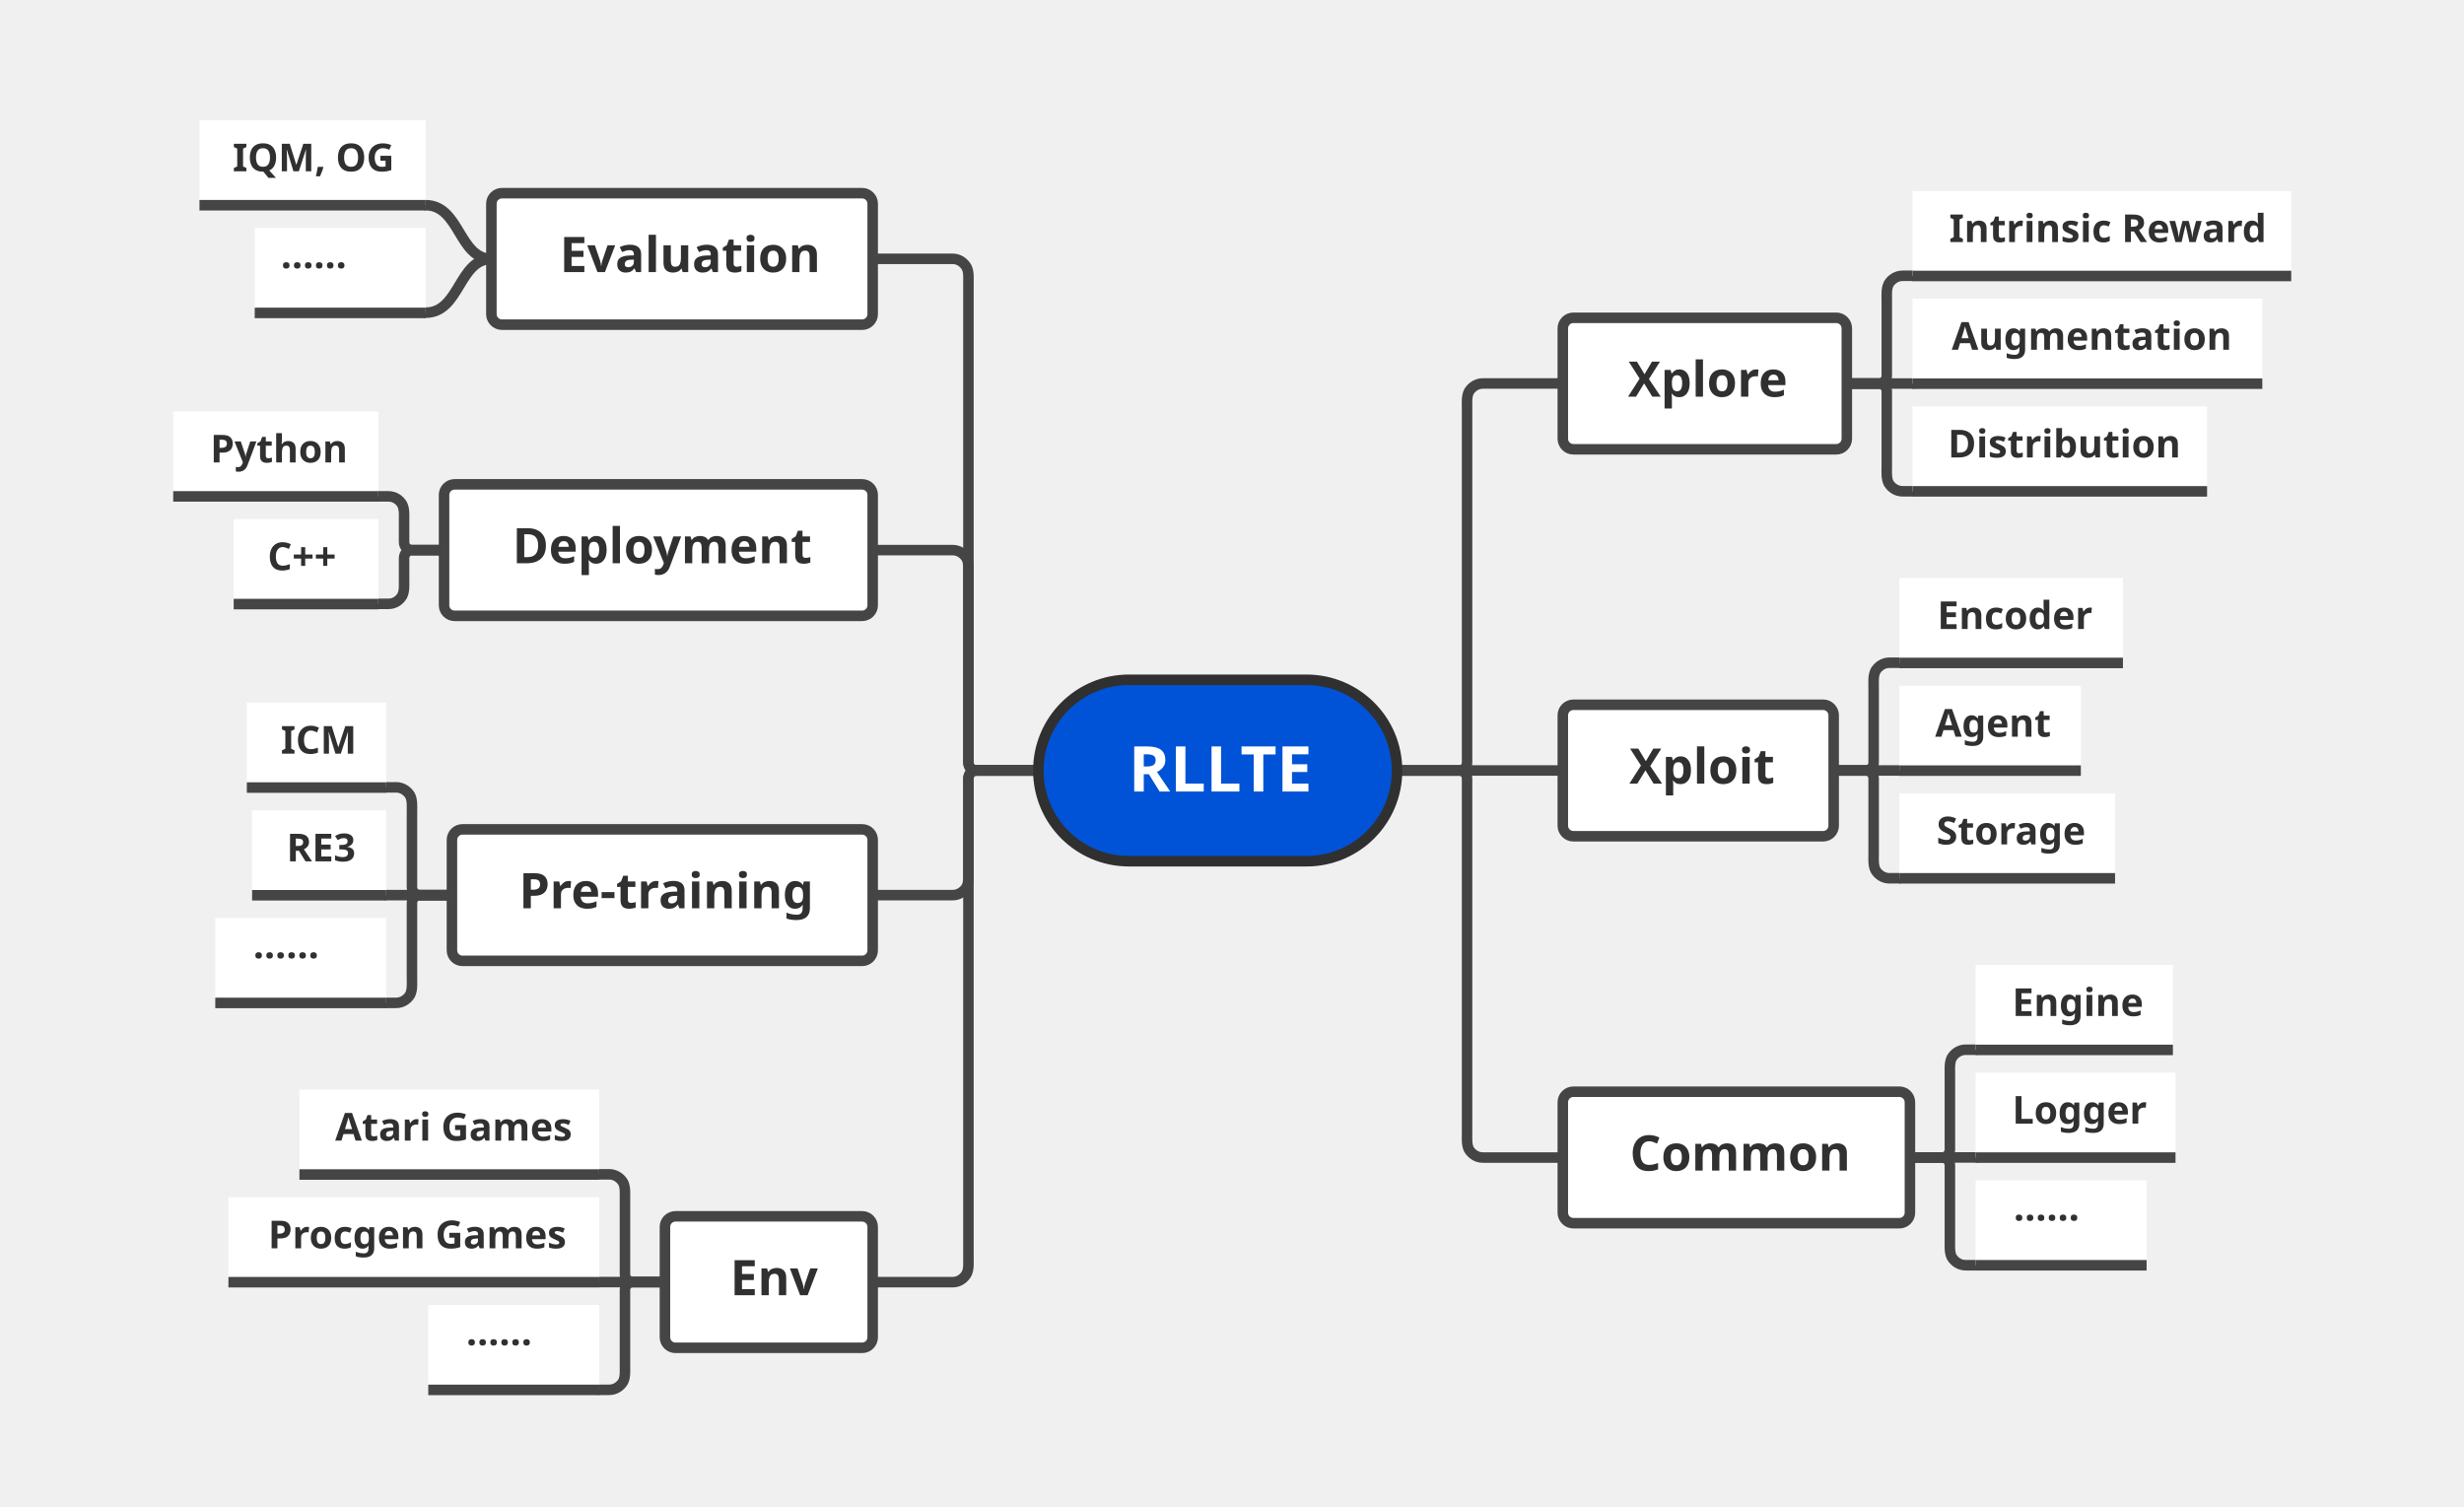
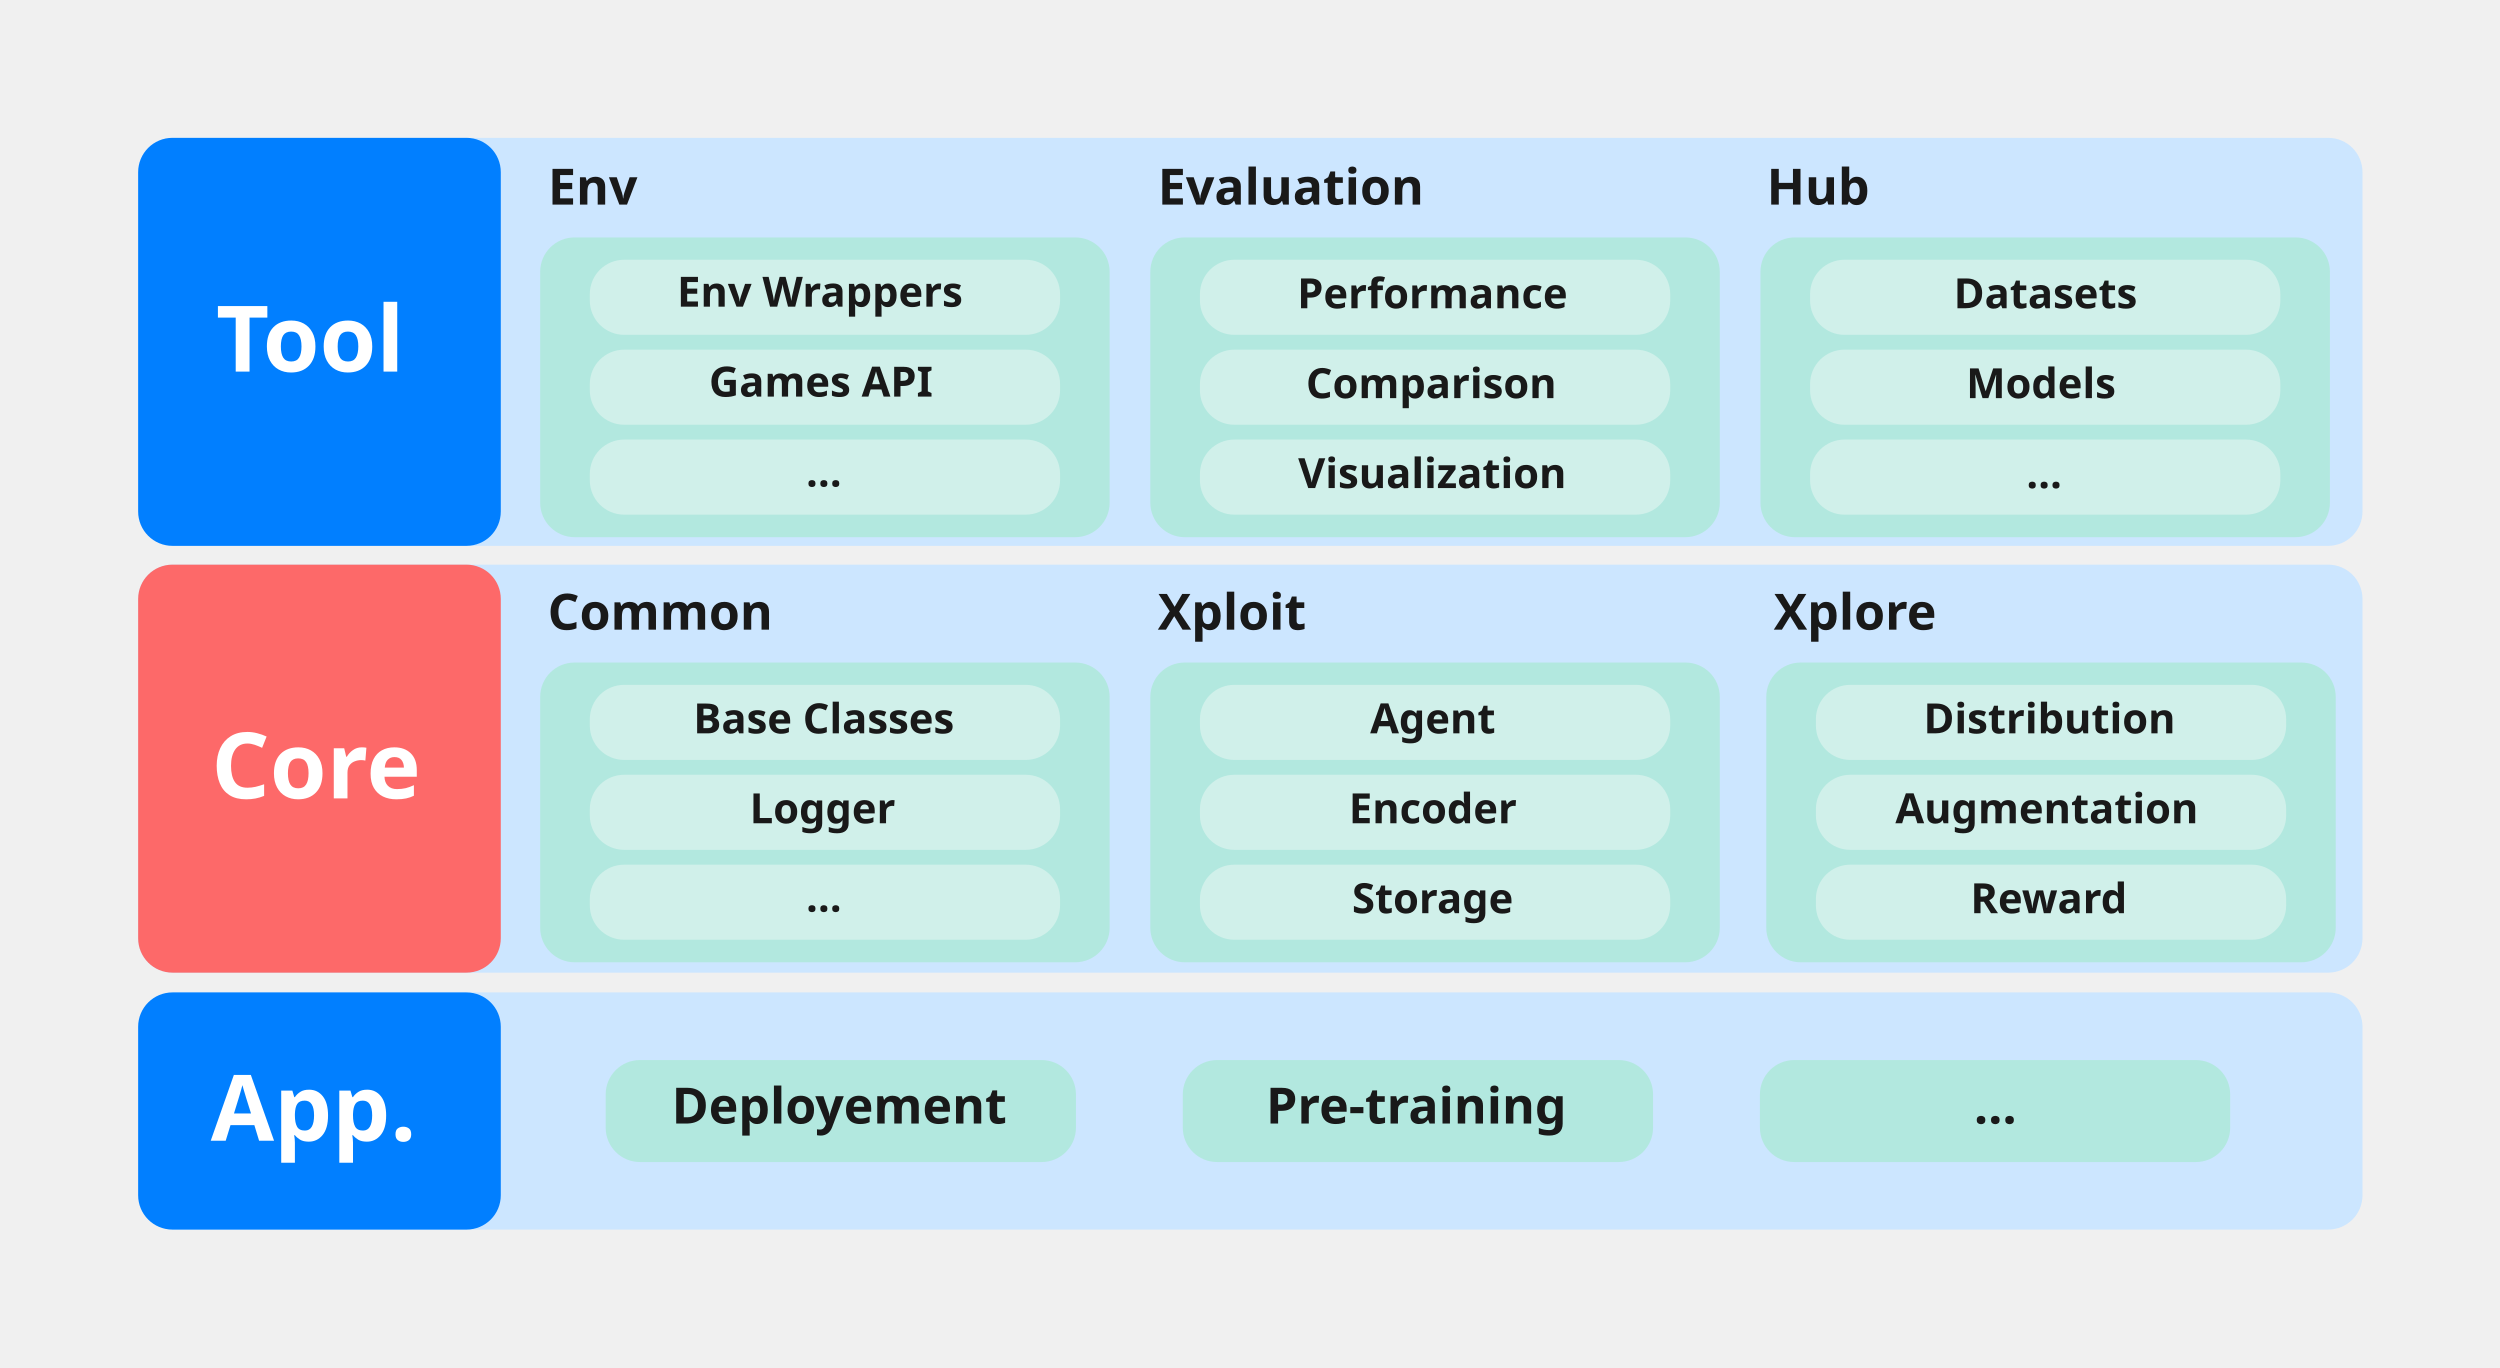
- <svg xmlns="http://www.w3.org/2000/svg" width="937" viewBox="0 0 937 573" height="573">
+ <svg xmlns="http://www.w3.org/2000/svg" viewBox="0 0 799 437" width="799" height="437">
  <defs />
-   <g transform="translate(5.5,5.5)" id="page1">
-     <rect width="927" x="0" height="563" y="0" fill="none" />
-     <path stroke="#454545" stroke-linecap="round" transform="translate(523.19,287.50)" id="shape1" d="M2.6,.0L26.2,.0C27.9,.0,30.2,.0,32.2,.0C33.1,.0,34.1,.0,35.2,.0L65.6,.0" stroke-width="4" fill="none" />
-     <path stroke="#454545" stroke-linecap="round" transform="translate(523.19,213.93)" id="shape2" d="M2.6,73.6L26.2,73.6C27.9,73.6,29.2,72.2,29.2,70.6L29.2,-64.6C29.2,-66.2,29.0,-68.7,29.9,-70.5C31.0,-72.3,32.9,-73.6,35.2,-73.6L65.6,-73.6" stroke-width="4" fill="none" />
-     <path stroke="#454545" stroke-linecap="round" transform="translate(523.19,361.08)" id="shape3" d="M2.6,-73.6L26.2,-73.6C27.9,-73.6,29.2,-72.2,29.2,-70.6L29.2,64.6C29.2,66.2,29.0,68.7,29.9,70.5C31.0,72.3,32.9,73.6,35.2,73.6L65.6,73.6" stroke-width="4" fill="none" />
-     <path stroke="#454545" stroke-linecap="round" transform="translate(704.30,267.02)" id="shape4" d="M-12.5,20.5L-0.3,20.5C1.4,20.5,2.7,19.1,2.7,17.5L2.7,-11.5C2.7,-13.1,2.5,-15.6,3.4,-17.4C4.5,-19.2,6.4,-20.5,8.7,-20.5L12.5,-20.5" stroke-width="4" fill="none" />
-     <path stroke="#454545" stroke-linecap="round" transform="translate(704.30,287.50)" id="shape5" d="M-12.5,.0L-0.3,.0C1.4,.0,3.7,.0,5.7,.0C6.6,.0,7.6,.0,8.7,.0L12.5,.0" stroke-width="4" fill="none" />
-     <path stroke="#454545" stroke-linecap="round" transform="translate(704.30,307.98)" id="shape6" d="M-12.5,-20.5L-0.3,-20.5C1.4,-20.5,2.7,-19.1,2.7,-17.5L2.7,11.5C2.7,13.1,2.5,15.6,3.4,17.4C4.5,19.2,6.4,20.5,8.7,20.5L12.5,20.5" stroke-width="4" fill="none" />
-     <path stroke="#454545" stroke-linecap="round" transform="translate(391.97,384.77)" id="shape7" d="M-2.6,-97.3L-26.2,-97.3C-27.9,-97.3,-29.2,-95.9,-29.2,-94.3L-29.2,88.3C-29.2,89.9,-29.0,92.4,-29.9,94.1C-31.0,96.0,-32.9,97.3,-35.2,97.3L-65.6,97.3" stroke-width="4" fill="none" />
-     <path stroke="#454545" stroke-linecap="round" transform="translate(391.97,245.59)" id="shape8" d="M-2.6,41.9L-26.2,41.9C-27.9,41.9,-29.2,40.6,-29.2,38.9L-29.2,-32.9C-29.2,-34.6,-29.0,-37.0,-29.9,-38.8C-31.0,-40.6,-32.9,-41.9,-35.2,-41.9L-65.6,-41.9" stroke-width="4" fill="none" />
-     <path stroke="#454545" stroke-linecap="round" transform="translate(391.97,311.19)" id="shape9" d="M-2.6,-23.7L-26.2,-23.7C-27.9,-23.7,-29.2,-22.3,-29.2,-20.7L-29.2,14.7C-29.2,16.3,-29.0,18.8,-29.9,20.6C-31.0,22.4,-32.9,23.7,-35.2,23.7L-65.6,23.7" stroke-width="4" fill="none" />
-     <path stroke="#454545" stroke-linecap="round" transform="translate(709.30,119.88)" id="shape10" d="M-12.5,20.5L-0.3,20.5C1.4,20.5,2.7,19.1,2.7,17.5L2.7,-11.5C2.7,-13.1,2.5,-15.6,3.4,-17.4C4.5,-19.2,6.4,-20.5,8.7,-20.5L12.5,-20.5" stroke-width="4" fill="none" />
-     <path stroke="#454545" stroke-linecap="round" transform="translate(709.30,140.35)" id="shape11" d="M-12.5,.0L-0.3,.0C1.4,.0,3.7,.0,5.7,.0C6.6,.0,7.6,.0,8.7,.0L12.5,.0" stroke-width="4" fill="none" />
-     <path stroke="#454545" stroke-linecap="round" transform="translate(709.30,160.82)" id="shape12" d="M-12.5,-20.5L-0.3,-20.5C1.4,-20.5,2.7,-19.1,2.7,-17.5L2.7,11.5C2.7,13.1,2.5,15.6,3.4,17.4C4.5,19.2,6.4,20.5,8.7,20.5L12.5,20.5" stroke-width="4" fill="none" />
-     <path stroke="#454545" stroke-linecap="round" transform="translate(733.30,414.18)" id="shape13" d="M-12.5,20.5L-0.3,20.5C1.4,20.5,2.7,19.1,2.7,17.5L2.7,-11.5C2.7,-13.1,2.5,-15.6,3.4,-17.4C4.5,-19.2,6.4,-20.5,8.7,-20.5L12.5,-20.5" stroke-width="4" fill="none" />
-     <path stroke="#454545" stroke-linecap="round" transform="translate(733.30,455.13)" id="shape14" d="M-12.5,-20.5L-0.3,-20.5C1.4,-20.5,2.7,-19.1,2.7,-17.5L2.7,11.5C2.7,13.1,2.5,15.6,3.4,17.4C4.5,19.2,6.4,20.5,8.7,20.5L12.5,20.5" stroke-width="4" fill="none" />
-     <path stroke="#454545" stroke-linecap="round" transform="translate(234.86,461.56)" id="shape15" d="M12.5,20.5L.3,20.5C-1.4,20.5,-2.7,19.1,-2.7,17.5L-2.7,-11.5C-2.7,-13.1,-2.5,-15.6,-3.4,-17.4C-4.5,-19.2,-6.4,-20.5,-8.7,-20.5L-12.5,-20.5" stroke-width="4" fill="none" />
-     <path stroke="#454545" stroke-linecap="round" transform="translate(733.30,434.65)" id="shape16" d="M-12.5,.0L-0.3,.0C1.4,.0,3.7,.0,5.7,.0C6.6,.0,7.6,.0,8.7,.0L12.5,.0" stroke-width="4" fill="none" />
-     <path stroke="#454545" stroke-linecap="round" transform="translate(150.86,193.45)" id="shape17" d="M12.5,10.2L.3,10.2C-1.4,10.2,-2.7,8.9,-2.7,7.2L-2.7,-1.2C-2.7,-2.9,-2.5,-5.3,-3.4,-7.1C-4.5,-9.0,-6.4,-10.2,-8.7,-10.2L-12.5,-10.2" stroke-width="4" fill="none" />
-     <path stroke="#454545" stroke-linecap="round" transform="translate(150.86,213.93)" id="shape18" d="M12.5,-10.2L.3,-10.2C-1.4,-10.2,-2.7,-8.9,-2.7,-7.2L-2.7,1.2C-2.7,2.9,-2.5,5.3,-3.4,7.1C-4.5,9.0,-6.4,10.2,-8.7,10.2L-12.5,10.2" stroke-width="4" fill="none" />
-     <path stroke="#454545" stroke-linecap="round" transform="translate(153.86,314.41)" id="shape19" d="M12.5,20.5L.3,20.5C-1.4,20.5,-2.7,19.1,-2.7,17.5L-2.7,-11.5C-2.7,-13.1,-2.5,-15.6,-3.4,-17.4C-4.5,-19.2,-6.4,-20.5,-8.7,-20.5L-12.5,-20.5" stroke-width="4" fill="none" />
-     <path stroke="#454545" stroke-linecap="round" transform="translate(153.86,334.89)" id="shape20" d="M12.5,.0L.3,.0C-1.4,.0,-3.7,.0,-5.7,.0C-6.6,.0,-7.6,.0,-8.7,.0L-12.5,.0" stroke-width="4" fill="none" />
-     <path stroke="#454545" stroke-linecap="round" transform="translate(153.86,355.36)" id="shape21" d="M12.5,-20.5L.3,-20.5C-1.4,-20.5,-2.7,-19.1,-2.7,-17.5L-2.7,11.5C-2.7,13.1,-2.5,15.6,-3.4,17.4C-4.5,19.2,-6.4,20.5,-8.7,20.5L-12.5,20.5" stroke-width="4" fill="none" />
-     <path stroke="#454545" stroke-linecap="round" transform="translate(234.86,482.04)" id="shape22" d="M12.5,.0L.3,.0C-1.4,.0,-3.7,.0,-5.7,.0C-6.6,.0,-7.6,.0,-8.7,.0L-12.5,.0" stroke-width="4" fill="none" />
-     <path stroke="#454545" stroke-linecap="round" transform="translate(234.86,502.51)" id="shape23" d="M12.5,-20.5L.3,-20.5C-1.4,-20.5,-2.7,-19.1,-2.7,-17.5L-2.7,11.5C-2.7,13.1,-2.5,15.6,-3.4,17.4C-4.5,19.2,-6.4,20.5,-8.7,20.5L-12.5,20.5" stroke-width="4" fill="none" />
-     <path stroke="#454545" stroke-linecap="round" transform="translate(391.97,190.23)" id="shape24" d="M-2.6,97.3L-26.2,97.3C-27.9,97.3,-29.2,95.9,-29.2,94.3L-29.2,-88.3C-29.2,-89.9,-29.0,-92.4,-29.9,-94.1C-31.0,-96.0,-32.9,-97.3,-35.2,-97.3L-65.6,-97.3" stroke-width="4" fill="none" />
-     <path stroke="#454545" stroke-linecap="round" transform="translate(168.86,82.73)" id="shape25" d="M12.5,10.2C.1,10.2,.5,-10.2,-12.5,-10.2" stroke-width="4" fill="none" />
-     <path stroke="#454545" stroke-linecap="round" transform="translate(168.86,103.20)" id="shape26" d="M12.5,-10.2C.1,-10.2,.5,10.2,-12.5,10.2" stroke-width="4" fill="none" />
-     <g transform="translate(389.361,253)" id="shape27">
-       <path stroke="#303030" d="M34.5,.0L101.9,.0C121.0,.0,136.4,15.4,136.4,34.5C136.4,53.6,121.0,69.0,101.9,69.0L34.5,69.0C15.4,69.0,.0,53.6,.0,34.5C.0,15.4,15.4,.0,34.5,.0z" fill="#0053d6" fill-rule="nonzero" stroke-width="4" />
-       <text xml:space="preserve" style="fill:#ffffff;font-family:微软雅黑;font-size:18.00pt;font-weight:bold">
-         <tspan x="34.3" y="42.5">RLLTE</tspan>
-       </text>
+   <g id="page1" transform="translate(5.5,5.5)">
+     <rect fill="none" x="0" width="789" height="427" y="0" />
+     <g id="group1" transform="translate(38.65455,38.5537)">
+       <path fill="#cce6ff" d="M710.9,119.4L710.9,11.0C710.9,4.9,706.0,.0,699.9,.0L11.0,.0C4.9,.0,.0,4.9,.0,11.0L.0,119.4C.0,125.5,4.9,130.4,11.0,130.4L699.9,130.4C706.0,130.4,710.9,125.5,710.9,119.4z" id="shape2" fill-rule="nonzero" transform="translate(0,0)" />
+       <g id="shape3" transform="translate(-0,0)">
+         <path fill="#017fff" d="M115.9,119.4L115.9,11.0C115.9,4.9,111.0,.0,104.9,.0L11.0,.0C4.9,.0,.0,4.9,.0,11.0L.0,119.4C.0,125.5,4.9,130.4,11.0,130.4L104.9,130.4C111.0,130.4,115.9,125.5,115.9,119.4z" fill-rule="nonzero" />
+         <text xml:space="preserve" style="fill:#ffffff;font-family:微软雅黑;font-size:22.00pt;font-weight:bold">
+           <tspan x="24.9" y="74.7">Tool</tspan>
+         </text>
+       </g>
+       <g id="group4" transform="translate(128.486,2.830517)">
+         <path fill="#b2e8df" d="M182.0,84.8L182.0,11.0C182.0,4.9,177.1,.0,171.0,.0L11.0,.0C4.9,.0,.0,4.9,.0,11.0L.0,84.8C.0,90.8,4.9,95.8,11.0,95.8L171.0,95.8C177.1,95.8,182.0,90.8,182.0,84.8z" id="shape5" fill-rule="nonzero" transform="translate(0,29)" />
+         <g id="shape6" transform="translate(15.8595,36.12785)">
+           <path fill="#d0f0ea" d="M150.3,13.0L150.3,11.0C150.3,4.9,145.4,.0,139.3,.0L11.0,.0C4.9,.0,.0,4.9,.0,11.0L.0,13.0C.0,19.1,4.9,24.0,11.0,24.0L139.3,24.0C145.4,24.0,150.3,19.1,150.3,13.0z" fill-rule="nonzero" />
+           <text xml:space="preserve" style="fill:#191919;font-family:微软雅黑;font-size:10.00pt;font-weight:bold">
+             <tspan x="27.9" y="15.0">Env Wrappers</tspan>
+           </text>
+         </g>
+         <g id="shape7" transform="translate(15.8595,64.86445)">
+           <path fill="#d0f0ea" d="M150.3,13.0L150.3,11.0C150.3,4.9,145.4,.0,139.3,.0L11.0,.0C4.9,.0,.0,4.9,.0,11.0L.0,13.0C.0,19.1,4.9,24.0,11.0,24.0L139.3,24.0C145.4,24.0,150.3,19.1,150.3,13.0z" fill-rule="nonzero" />
+           <text xml:space="preserve" style="fill:#191919;font-family:微软雅黑;font-size:10.00pt;font-weight:bold">
+             <tspan x="38.1" y="15.0">Games API</tspan>
+           </text>
+         </g>
+         <g id="shape8" transform="translate(15.8595,93.60105)">
+           <path fill="#d0f0ea" d="M150.3,13.0L150.3,11.0C150.3,4.9,145.4,.0,139.3,.0L11.0,.0C4.9,.0,.0,4.9,.0,11.0L.0,13.0C.0,19.1,4.9,24.0,11.0,24.0L139.3,24.0C145.4,24.0,150.3,19.1,150.3,13.0z" fill-rule="nonzero" />
+           <text xml:space="preserve" style="fill:#191919;font-family:微软雅黑;font-size:10.00pt;font-weight:bold">
+             <tspan x="69.1" y="15.0">...</tspan>
+           </text>
+         </g>
+         <g id="shape9" transform="translate(0,0)">
+           <text xml:space="preserve" style="fill:#191919;font-family:微软雅黑;font-size:12.00pt;font-weight:bold">
+             <tspan x="2.5" y="18.5">Env</tspan>
+           </text>
+         </g>
+       </g>
+       <g id="group10" transform="translate(323.486,2.830467)">
+         <path fill="#b2e8df" d="M182.0,84.8L182.0,11.0C182.0,4.9,177.1,.0,171.0,.0L11.0,.0C4.9,.0,.0,4.9,.0,11.0L.0,84.8C.0,90.8,4.9,95.8,11.0,95.8L171.0,95.8C177.1,95.8,182.0,90.8,182.0,84.8z" id="shape11" fill-rule="nonzero" transform="translate(0,29)" />
+         <g id="shape12" transform="translate(15.8595,36.1278)">
+           <path fill="#d0f0ea" d="M150.3,13.0L150.3,11.0C150.3,4.9,145.4,.0,139.3,.0L11.0,.0C4.9,.0,.0,4.9,.0,11.0L.0,13.0C.0,19.1,4.9,24.0,11.0,24.0L139.3,24.0C145.4,24.0,150.3,19.1,150.3,13.0z" fill-rule="nonzero" />
+           <text xml:space="preserve" style="fill:#191919;font-family:微软雅黑;font-size:10.00pt;font-weight:bold">
+             <tspan x="31.1" y="15.5">Performance</tspan>
+           </text>
+         </g>
+         <g id="shape13" transform="translate(15.8595,64.8644)">
+           <path fill="#d0f0ea" d="M150.3,13.0L150.3,11.0C150.3,4.9,145.4,.0,139.3,.0L11.0,.0C4.9,.0,.0,4.9,.0,11.0L.0,13.0C.0,19.1,4.9,24.0,11.0,24.0L139.3,24.0C145.4,24.0,150.3,19.1,150.3,13.0z" fill-rule="nonzero" />
+           <text xml:space="preserve" style="fill:#191919;font-family:微软雅黑;font-size:10.00pt;font-weight:bold">
+             <tspan x="33.9" y="15.5">Comparison</tspan>
+           </text>
+         </g>
+         <g id="shape14" transform="translate(15.8595,93.6015)">
+           <path fill="#d0f0ea" d="M150.3,13.0L150.3,11.0C150.3,4.9,145.4,.0,139.3,.0L11.0,.0C4.9,.0,.0,4.9,.0,11.0L.0,13.0C.0,19.1,4.9,24.0,11.0,24.0L139.3,24.0C145.4,24.0,150.3,19.1,150.3,13.0z" fill-rule="nonzero" />
+           <text xml:space="preserve" style="fill:#191919;font-family:微软雅黑;font-size:10.00pt;font-weight:bold">
+             <tspan x="31.4" y="15.5">Visualization</tspan>
+           </text>
+         </g>
+         <g id="shape15">
+           <text xml:space="preserve" style="fill:#191919;font-family:微软雅黑;font-size:12.00pt;font-weight:bold">
+             <tspan x="2.4" y="18.5">Evaluation</tspan>
+           </text>
+         </g>
+       </g>
+       <g id="group16" transform="translate(518.486,2.830467)">
+         <path fill="#b2e8df" d="M182.0,84.8L182.0,11.0C182.0,4.9,177.1,.0,171.0,.0L11.0,.0C4.9,.0,.0,4.9,.0,11.0L.0,84.8C.0,90.8,4.9,95.8,11.0,95.8L171.0,95.8C177.1,95.8,182.0,90.8,182.0,84.8z" id="shape17" fill-rule="nonzero" transform="translate(0,29)" />
+         <g id="shape18" transform="translate(15.8595,36.1278)">
+           <path fill="#d0f0ea" d="M150.3,13.0L150.3,11.0C150.3,4.9,145.4,.0,139.3,.0L11.0,.0C4.9,.0,.0,4.9,.0,11.0L.0,13.0C.0,19.1,4.9,24.0,11.0,24.0L139.3,24.0C145.4,24.0,150.3,19.1,150.3,13.0z" fill-rule="nonzero" />
+           <text xml:space="preserve" style="fill:#191919;font-family:微软雅黑;font-size:10.00pt;font-weight:bold">
+             <tspan x="45.9" y="15.5">Datasets</tspan>
+           </text>
+         </g>
+         <g id="shape19" transform="translate(15.8595,64.8644)">
+           <path fill="#d0f0ea" d="M150.3,13.0L150.3,11.0C150.3,4.9,145.4,.0,139.3,.0L11.0,.0C4.9,.0,.0,4.9,.0,11.0L.0,13.0C.0,19.1,4.9,24.0,11.0,24.0L139.3,24.0C145.4,24.0,150.3,19.1,150.3,13.0z" fill-rule="nonzero" />
+           <text xml:space="preserve" style="fill:#191919;font-family:微软雅黑;font-size:10.00pt;font-weight:bold">
+             <tspan x="49.9" y="15.5">Models</tspan>
+           </text>
+         </g>
+         <g id="shape20" transform="translate(15.8595,93.6015)">
+           <path fill="#d0f0ea" d="M150.3,13.0L150.3,11.0C150.3,4.9,145.4,.0,139.3,.0L11.0,.0C4.9,.0,.0,4.9,.0,11.0L.0,13.0C.0,19.1,4.9,24.0,11.0,24.0L139.3,24.0C145.4,24.0,150.3,19.1,150.3,13.0z" fill-rule="nonzero" />
+           <text xml:space="preserve" style="fill:#191919;font-family:微软雅黑;font-size:10.00pt;font-weight:bold">
+             <tspan x="69.1" y="15.5">...</tspan>
+           </text>
+         </g>
+         <g id="shape21">
+           <text xml:space="preserve" style="fill:#191919;font-family:微软雅黑;font-size:12.00pt;font-weight:bold">
+             <tspan x="2.0" y="18.5">Hub</tspan>
+           </text>
+         </g>
+       </g>
    </g>
-     <g transform="translate(588.801,262.5)" id="shape28">
-       <path stroke="#454545" d="M4.0,.0L99.0,.0C101.2,.0,103.0,1.8,103.0,4.0L103.0,46.0C103.0,48.2,101.2,50.0,99.0,50.0L4.0,50.0C1.8,50.0,.0,48.2,.0,46.0L.0,4.0C.0,1.8,1.8,.0,4.0,.0z" fill="#ffffff" fill-rule="nonzero" stroke-width="4" />
-       <text xml:space="preserve" style="fill:#303030;font-family:微软雅黑;font-size:14.00pt;font-weight:bold">
-         <tspan x="25.3" y="30.0">Xploit</tspan>
-       </text>
+     <g id="group22" transform="translate(38.65455,174.9584)">
+       <path fill="#cce6ff" d="M710.9,119.4L710.9,11.0C710.9,4.9,706.0,.0,699.9,.0L11.0,.0C4.9,.0,.0,4.9,.0,11.0L.0,119.4C.0,125.5,4.9,130.4,11.0,130.4L699.9,130.4C706.0,130.4,710.9,125.5,710.9,119.4z" id="shape23" fill-rule="nonzero" transform="translate(0,-0)" />
+       <g id="shape24" transform="translate(0,-0)">
+         <path fill="#fd6969" d="M115.9,119.4L115.9,11.0C115.9,4.9,111.0,.0,104.9,.0L11.0,.0C4.9,.0,.0,4.9,.0,11.0L.0,119.4C.0,125.5,4.9,130.4,11.0,130.4L104.9,130.4C111.0,130.4,115.9,125.5,115.9,119.4z" fill-rule="nonzero" />
+         <text xml:space="preserve" style="fill:#ffffff;font-family:微软雅黑;font-size:22.00pt;font-weight:bold">
+           <tspan x="23.4" y="74.7">Core</tspan>
+         </text>
+       </g>
+       <g id="group25" transform="translate(128.486,2.289453)">
+         <path fill="#b2e8df" d="M182.0,84.8L182.0,11.0C182.0,4.9,177.1,.0,171.0,.0L11.0,.0C4.9,.0,.0,4.9,.0,11.0L.0,84.8C.0,90.8,4.9,95.8,11.0,95.8L171.0,95.8C177.1,95.8,182.0,90.8,182.0,84.8z" id="shape26" fill-rule="nonzero" transform="translate(0,29)" />
+         <g id="shape27" transform="translate(15.8595,36.1278)">
+           <path fill="#d0f0ea" d="M150.3,13.0L150.3,11.0C150.3,4.9,145.4,.0,139.3,.0L11.0,.0C4.9,.0,.0,4.9,.0,11.0L.0,13.0C.0,19.1,4.9,24.0,11.0,24.0L139.3,24.0C145.4,24.0,150.3,19.1,150.3,13.0z" fill-rule="nonzero" />
+           <text xml:space="preserve" style="fill:#191919;font-family:微软雅黑;font-size:10.00pt;font-weight:bold">
+             <tspan x="33.1" y="15.5">Base Classes</tspan>
+           </text>
+         </g>
+         <g id="shape28" transform="translate(15.8595,64.8644)">
+           <path fill="#d0f0ea" d="M150.3,13.0L150.3,11.0C150.3,4.9,145.4,.0,139.3,.0L11.0,.0C4.9,.0,.0,4.9,.0,11.0L.0,13.0C.0,19.1,4.9,24.0,11.0,24.0L139.3,24.0C145.4,24.0,150.3,19.1,150.3,13.0z" fill-rule="nonzero" />
+           <text xml:space="preserve" style="fill:#191919;font-family:微软雅黑;font-size:10.00pt;font-weight:bold">
+             <tspan x="51.1" y="15.5">Logger</tspan>
+           </text>
+         </g>
+         <g id="shape29" transform="translate(15.8595,93.6015)">
+           <path fill="#d0f0ea" d="M150.3,13.0L150.3,11.0C150.3,4.9,145.4,.0,139.3,.0L11.0,.0C4.9,.0,.0,4.9,.0,11.0L.0,13.0C.0,19.1,4.9,24.0,11.0,24.0L139.3,24.0C145.4,24.0,150.3,19.1,150.3,13.0z" fill-rule="nonzero" />
+           <text xml:space="preserve" style="fill:#191919;font-family:微软雅黑;font-size:10.00pt;font-weight:bold">
+             <tspan x="69.1" y="15.0">...</tspan>
+           </text>
+         </g>
+         <g id="shape30">
+           <text xml:space="preserve" style="fill:#191919;font-family:微软雅黑;font-size:12.00pt;font-weight:bold">
+             <tspan x="2.4" y="18.5">Common</tspan>
+           </text>
+         </g>
+       </g>
+       <g id="group31" transform="translate(323.486,2.289453)">
+         <path fill="#b2e8df" d="M182.0,84.8L182.0,11.0C182.0,4.9,177.1,.0,171.0,.0L11.0,.0C4.9,.0,.0,4.9,.0,11.0L.0,84.8C.0,90.8,4.9,95.8,11.0,95.8L171.0,95.8C177.1,95.8,182.0,90.8,182.0,84.8z" id="shape32" fill-rule="nonzero" transform="translate(0,29)" />
+         <g id="shape33" transform="translate(15.8595,36.1278)">
+           <path fill="#d0f0ea" d="M150.3,13.0L150.3,11.0C150.3,4.9,145.4,.0,139.3,.0L11.0,.0C4.9,.0,.0,4.9,.0,11.0L.0,13.0C.0,19.1,4.9,24.0,11.0,24.0L139.3,24.0C145.4,24.0,150.3,19.1,150.3,13.0z" fill-rule="nonzero" />
+           <text xml:space="preserve" style="fill:#191919;font-family:微软雅黑;font-size:10.00pt;font-weight:bold">
+             <tspan x="54.4" y="15.5">Agent</tspan>
+           </text>
+         </g>
+         <g id="shape34" transform="translate(15.8595,64.8644)">
+           <path fill="#d0f0ea" d="M150.3,13.0L150.3,11.0C150.3,4.9,145.4,.0,139.3,.0L11.0,.0C4.9,.0,.0,4.9,.0,11.0L.0,13.0C.0,19.1,4.9,24.0,11.0,24.0L139.3,24.0C145.4,24.0,150.3,19.1,150.3,13.0z" fill-rule="nonzero" />
+           <text xml:space="preserve" style="fill:#191919;font-family:微软雅黑;font-size:10.00pt;font-weight:bold">
+             <tspan x="47.6" y="15.5">Encoder</tspan>
+           </text>
+         </g>
+         <g id="shape35" transform="translate(15.8595,93.6015)">
+           <path fill="#d0f0ea" d="M150.3,13.0L150.3,11.0C150.3,4.9,145.4,.0,139.3,.0L11.0,.0C4.9,.0,.0,4.9,.0,11.0L.0,13.0C.0,19.1,4.9,24.0,11.0,24.0L139.3,24.0C145.4,24.0,150.3,19.1,150.3,13.0z" fill-rule="nonzero" />
+           <text xml:space="preserve" style="fill:#191919;font-family:微软雅黑;font-size:10.00pt;font-weight:bold">
+             <tspan x="48.6" y="15.5">Storage</tspan>
+           </text>
+         </g>
+         <g id="shape36">
+           <text xml:space="preserve" style="fill:#191919;font-family:微软雅黑;font-size:12.00pt;font-weight:bold">
+             <tspan x="2.4" y="18.5">Xploit</tspan>
+           </text>
+         </g>
+       </g>
+       <g id="group37" transform="translate(520.3455,2.289453)">
+         <path fill="#b2e8df" d="M182.0,84.8L182.0,11.0C182.0,4.9,177.1,.0,171.0,.0L11.0,.0C4.9,.0,.0,4.9,.0,11.0L.0,84.8C.0,90.8,4.9,95.8,11.0,95.8L171.0,95.8C177.1,95.8,182.0,90.8,182.0,84.8z" id="shape38" fill-rule="nonzero" transform="translate(0,29)" />
+         <g id="shape39" transform="translate(15.8595,36.1278)">
+           <path fill="#d0f0ea" d="M150.3,13.0L150.3,11.0C150.3,4.9,145.4,.0,139.3,.0L11.0,.0C4.9,.0,.0,4.9,.0,11.0L.0,13.0C.0,19.1,4.9,24.0,11.0,24.0L139.3,24.0C145.4,24.0,150.3,19.1,150.3,13.0z" fill-rule="nonzero" />
+           <text xml:space="preserve" style="fill:#191919;font-family:微软雅黑;font-size:10.00pt;font-weight:bold">
+             <tspan x="34.4" y="15.5">Distribution</tspan>
+           </text>
+         </g>
+         <g id="shape40" transform="translate(15.8595,64.8644)">
+           <path fill="#d0f0ea" d="M150.3,13.0L150.3,11.0C150.3,4.9,145.4,.0,139.3,.0L11.0,.0C4.9,.0,.0,4.9,.0,11.0L.0,13.0C.0,19.1,4.9,24.0,11.0,24.0L139.3,24.0C145.4,24.0,150.3,19.1,150.3,13.0z" fill-rule="nonzero" />
+           <text xml:space="preserve" style="fill:#191919;font-family:微软雅黑;font-size:10.00pt;font-weight:bold">
+             <tspan x="25.4" y="15.5">Augmentation</tspan>
+           </text>
+         </g>
+         <g id="shape41" transform="translate(15.8595,93.6015)">
+           <path fill="#d0f0ea" d="M150.3,13.0L150.3,11.0C150.3,4.9,145.4,.0,139.3,.0L11.0,.0C4.9,.0,.0,4.9,.0,11.0L.0,13.0C.0,19.1,4.9,24.0,11.0,24.0L139.3,24.0C145.4,24.0,150.3,19.1,150.3,13.0z" fill-rule="nonzero" />
+           <text xml:space="preserve" style="fill:#191919;font-family:微软雅黑;font-size:10.00pt;font-weight:bold">
+             <tspan x="49.4" y="15.5">Reward</tspan>
+           </text>
+         </g>
+         <g id="shape42">
+           <text xml:space="preserve" style="fill:#191919;font-family:微软雅黑;font-size:12.00pt;font-weight:bold">
+             <tspan x="2.4" y="18.5">Xplore</tspan>
+           </text>
+         </g>
+       </g>
    </g>
-     <g transform="translate(588.801,115.35)" id="shape29">
-       <path stroke="#454545" d="M4.0,.0L104.0,.0C106.2,.0,108.0,1.8,108.0,4.0L108.0,46.0C108.0,48.2,106.2,50.0,104.0,50.0L4.0,50.0C1.8,50.0,.0,48.2,.0,46.0L.0,4.0C.0,1.8,1.8,.0,4.0,.0z" fill="#ffffff" fill-rule="nonzero" stroke-width="4" />
-       <text xml:space="preserve" style="fill:#303030;font-family:微软雅黑;font-size:14.00pt;font-weight:bold">
-         <tspan x="24.8" y="30.0">Xplore</tspan>
-       </text>
-     </g>
-     <g transform="translate(588.801,409.65)" id="shape30">
-       <path stroke="#454545" d="M4.0,.0L128.0,.0C130.2,.0,132.0,1.8,132.0,4.0L132.0,46.0C132.0,48.2,130.2,50.0,128.0,50.0L4.0,50.0C1.8,50.0,.0,48.2,.0,46.0L.0,4.0C.0,1.8,1.8,.0,4.0,.0z" fill="#ffffff" fill-rule="nonzero" stroke-width="4" />
-       <text xml:space="preserve" style="fill:#303030;font-family:微软雅黑;font-size:14.00pt;font-weight:bold">
-         <tspan x="25.5" y="30.0">Common</tspan>
-       </text>
-     </g>
-     <g transform="translate(716.801,214.3)" id="shape31">
-       <path d="M.0,.0L85.0,.0L85.0,32.3L.0,32.3L.0,.0z" fill="#ffffff" fill-rule="nonzero" />
-       <path stroke="#454545" d="M.0,32.3L85.0,32.3" stroke-width="4" fill="none" />
-       <text xml:space="preserve" style="fill:#303030;font-family:微软雅黑;font-size:11.00pt;font-weight:bold">
-         <tspan x="14.4" y="19.4">Encoder</tspan>
-       </text>
-     </g>
-     <g transform="translate(716.801,255.25)" id="shape32">
-       <path d="M.0,.0L69.0,.0L69.0,32.3L.0,32.3L.0,.0z" fill="#ffffff" fill-rule="nonzero" />
-       <path stroke="#454545" d="M.0,32.3L69.0,32.3" stroke-width="4" fill="none" />
-       <text xml:space="preserve" style="fill:#303030;font-family:微软雅黑;font-size:11.00pt;font-weight:bold">
-         <tspan x="13.6" y="19.4">Agent</tspan>
-       </text>
-     </g>
-     <g transform="translate(716.801,296.2)" id="shape33">
-       <path d="M.0,.0L82.0,.0L82.0,32.3L.0,32.3L.0,.0z" fill="#ffffff" fill-rule="nonzero" />
-       <path stroke="#454545" d="M.0,32.3L82.0,32.3" stroke-width="4" fill="none" />
-       <text xml:space="preserve" style="fill:#303030;font-family:微软雅黑;font-size:11.00pt;font-weight:bold">
-         <tspan x="14.1" y="19.4">Storage</tspan>
-       </text>
-     </g>
-     <g transform="translate(247.361,457.0375)" id="shape34">
-       <path stroke="#454545" d="M4.0,.0L75.0,.0C77.2,.0,79.0,1.8,79.0,4.0L79.0,46.0C79.0,48.2,77.2,50.0,75.0,50.0L4.0,50.0C1.8,50.0,.0,48.2,.0,46.0L.0,4.0C.0,1.8,1.8,.0,4.0,.0z" fill="#ffffff" fill-rule="nonzero" stroke-width="4" />
-       <text xml:space="preserve" style="fill:#303030;font-family:微软雅黑;font-size:14.00pt;font-weight:bold">
-         <tspan x="24.8" y="30.0">Env</tspan>
-       </text>
-     </g>
-     <g transform="translate(163.361,178.6875)" id="shape35">
-       <path stroke="#454545" d="M4.0,.0L159.0,.0C161.2,.0,163.0,1.8,163.0,4.0L163.0,46.0C163.0,48.2,161.2,50.0,159.0,50.0L4.0,50.0C1.8,50.0,.0,48.2,.0,46.0L.0,4.0C.0,1.8,1.8,.0,4.0,.0z" fill="#ffffff" fill-rule="nonzero" stroke-width="4" />
-       <text xml:space="preserve" style="fill:#303030;font-family:微软雅黑;font-size:14.00pt;font-weight:bold">
-         <tspan x="26.0" y="30.0">Deployment</tspan>
-       </text>
-     </g>
-     <g transform="translate(166.361,309.8875)" id="shape36">
-       <path stroke="#454545" d="M4.0,.0L156.0,.0C158.2,.0,160.0,1.8,160.0,4.0L160.0,46.0C160.0,48.2,158.2,50.0,156.0,50.0L4.0,50.0C1.8,50.0,.0,48.2,.0,46.0L.0,4.0C.0,1.8,1.8,.0,4.0,.0z" fill="#ffffff" fill-rule="nonzero" stroke-width="4" />
-       <text xml:space="preserve" style="fill:#303030;font-family:微软雅黑;font-size:14.00pt;font-weight:bold">
-         <tspan x="25.5" y="30.0">Pre-training</tspan>
-       </text>
-     </g>
-     <g transform="translate(721.801,67.15)" id="shape37">
-       <path d="M.0,.0L144.0,.0L144.0,32.3L.0,32.3L.0,.0z" fill="#ffffff" fill-rule="nonzero" />
-       <path stroke="#454545" d="M.0,32.3L144.0,32.3" stroke-width="4" fill="none" />
-       <text xml:space="preserve" style="fill:#303030;font-family:微软雅黑;font-size:11.00pt;font-weight:bold">
-         <tspan x="13.9" y="19.4">Intrinsic Reward</tspan>
-       </text>
-     </g>
-     <g transform="translate(721.801,108.1)" id="shape38">
-       <path d="M.0,.0L133.0,.0L133.0,32.3L.0,32.3L.0,.0z" fill="#ffffff" fill-rule="nonzero" />
-       <path stroke="#454545" d="M.0,32.3L133.0,32.3" stroke-width="4" fill="none" />
-       <text xml:space="preserve" style="fill:#303030;font-family:微软雅黑;font-size:11.00pt;font-weight:bold">
-         <tspan x="14.9" y="19.4">Augmentation</tspan>
-       </text>
-     </g>
-     <g transform="translate(721.801,149.05)" id="shape39">
-       <path d="M.0,.0L112.0,.0L112.0,32.3L.0,32.3L.0,.0z" fill="#ffffff" fill-rule="nonzero" />
-       <path stroke="#454545" d="M.0,32.3L112.0,32.3" stroke-width="4" fill="none" />
-       <text xml:space="preserve" style="fill:#303030;font-family:微软雅黑;font-size:11.00pt;font-weight:bold">
-         <tspan x="13.4" y="19.4">Distribution</tspan>
-       </text>
-     </g>
-     <g transform="translate(745.801,361.45)" id="shape40">
-       <path d="M.0,.0L75.0,.0L75.0,32.3L.0,32.3L.0,.0z" fill="#ffffff" fill-rule="nonzero" />
-       <path stroke="#454545" d="M.0,32.3L75.0,32.3" stroke-width="4" fill="none" />
-       <text xml:space="preserve" style="fill:#303030;font-family:微软雅黑;font-size:11.00pt;font-weight:bold">
-         <tspan x="13.9" y="19.4">Engine</tspan>
-       </text>
-     </g>
-     <g transform="translate(745.801,443.35)" id="shape41">
-       <path d="M.0,.0L65.0,.0L65.0,32.3L.0,32.3L.0,.0z" fill="#ffffff" fill-rule="nonzero" />
-       <path stroke="#454545" d="M.0,32.3L65.0,32.3" stroke-width="4" fill="none" />
-       <text xml:space="preserve" style="fill:#303030;font-family:微软雅黑;font-size:11.00pt;font-weight:bold">
-         <tspan x="14.4" y="19.4">······</tspan>
-       </text>
-     </g>
-     <g transform="translate(108.361,408.8375)" id="shape42">
-       <path d="M.0,.0L114.0,.0L114.0,32.3L.0,32.3L.0,.0z" fill="#ffffff" fill-rule="nonzero" />
-       <path stroke="#454545" d="M.0,32.3L114.0,32.3" stroke-width="4" fill="none" />
-       <text xml:space="preserve" style="fill:#303030;font-family:微软雅黑;font-size:11.00pt;font-weight:bold">
-         <tspan x="13.6" y="19.4">Atari Games</tspan>
-       </text>
-     </g>
-     <g transform="translate(745.801,402.4)" id="shape43">
-       <path d="M.0,.0L76.0,.0L76.0,32.3L.0,32.3L.0,.0z" fill="#ffffff" fill-rule="nonzero" />
-       <path stroke="#454545" d="M.0,32.3L76.0,32.3" stroke-width="4" fill="none" />
-       <text xml:space="preserve" style="fill:#303030;font-family:微软雅黑;font-size:11.00pt;font-weight:bold">
-         <tspan x="13.9" y="19.4">Logger</tspan>
-       </text>
-     </g>
-     <g transform="translate(60.361,150.9625)" id="shape44">
-       <path d="M.0,.0L78.0,.0L78.0,32.3L.0,32.3L.0,.0z" fill="#ffffff" fill-rule="nonzero" />
-       <path stroke="#454545" d="M.0,32.3L78.0,32.3" stroke-width="4" fill="none" />
-       <text xml:space="preserve" style="fill:#303030;font-family:微软雅黑;font-size:11.00pt;font-weight:bold">
-         <tspan x="14.1" y="19.4">Python</tspan>
-       </text>
-     </g>
-     <g transform="translate(83.361,191.9125)" id="shape45">
-       <path d="M.0,.0L55.0,.0L55.0,32.3L.0,32.3L.0,.0z" fill="#ffffff" fill-rule="nonzero" />
-       <path stroke="#454545" d="M.0,32.3L55.0,32.3" stroke-width="4" fill="none" />
-       <text xml:space="preserve" style="fill:#303030;font-family:微软雅黑;font-size:11.00pt;font-weight:bold">
-         <tspan x="12.9" y="19.4">C++</tspan>
-       </text>
-     </g>
-     <g transform="translate(88.361,261.6875)" id="shape46">
-       <path d="M.0,.0L53.0,.0L53.0,32.3L.0,32.3L.0,.0z" fill="#ffffff" fill-rule="nonzero" />
-       <path stroke="#454545" d="M.0,32.3L53.0,32.3" stroke-width="4" fill="none" />
-       <text xml:space="preserve" style="fill:#303030;font-family:微软雅黑;font-size:11.00pt;font-weight:bold">
-         <tspan x="12.9" y="19.4">ICM</tspan>
-       </text>
-     </g>
-     <g transform="translate(90.361,302.6375)" id="shape47">
-       <path d="M.0,.0L51.0,.0L51.0,32.3L.0,32.3L.0,.0z" fill="#ffffff" fill-rule="nonzero" />
-       <path stroke="#454545" d="M.0,32.3L51.0,32.3" stroke-width="4" fill="none" />
-       <text xml:space="preserve" style="fill:#303030;font-family:微软雅黑;font-size:11.00pt;font-weight:bold">
-         <tspan x="13.1" y="19.4">RE3</tspan>
-       </text>
-     </g>
-     <g transform="translate(76.361,343.5875)" id="shape48">
-       <path d="M.0,.0L65.0,.0L65.0,32.3L.0,32.3L.0,.0z" fill="#ffffff" fill-rule="nonzero" />
-       <path stroke="#454545" d="M.0,32.3L65.0,32.3" stroke-width="4" fill="none" />
-       <text xml:space="preserve" style="fill:#303030;font-family:微软雅黑;font-size:11.00pt;font-weight:bold">
-         <tspan x="14.4" y="19.4">······</tspan>
-       </text>
-     </g>
-     <g transform="translate(81.361,449.7875)" id="shape49">
-       <path d="M.0,.0L141.0,.0L141.0,32.3L.0,32.3L.0,.0z" fill="#ffffff" fill-rule="nonzero" />
-       <path stroke="#454545" d="M.0,32.3L141.0,32.3" stroke-width="4" fill="none" />
-       <text xml:space="preserve" style="fill:#303030;font-family:微软雅黑;font-size:11.00pt;font-weight:bold">
-         <tspan x="15.1" y="19.4">Procgen Games</tspan>
-       </text>
-     </g>
-     <g transform="translate(157.361,490.7375)" id="shape50">
-       <path d="M.0,.0L65.0,.0L65.0,32.3L.0,32.3L.0,.0z" fill="#ffffff" fill-rule="nonzero" />
-       <path stroke="#454545" d="M.0,32.3L65.0,32.3" stroke-width="4" fill="none" />
-       <text xml:space="preserve" style="fill:#303030;font-family:微软雅黑;font-size:11.00pt;font-weight:bold">
-         <tspan x="14.4" y="19.4">······</tspan>
-       </text>
-     </g>
-     <g transform="translate(181.361,67.9625)" id="shape51">
-       <path stroke="#454545" d="M4.0,.0L141.0,.0C143.2,.0,145.0,1.8,145.0,4.0L145.0,46.0C145.0,48.2,143.2,50.0,141.0,50.0L4.0,50.0C1.8,50.0,.0,48.2,.0,46.0L.0,4.0C.0,1.8,1.8,.0,4.0,.0z" fill="#ffffff" fill-rule="nonzero" stroke-width="4" />
-       <text xml:space="preserve" style="fill:#303030;font-family:微软雅黑;font-size:14.00pt;font-weight:bold">
-         <tspan x="26.0" y="30.0">Evaluation</tspan>
-       </text>
-     </g>
-     <g transform="translate(70.361,40.2375)" id="shape52">
-       <path d="M.0,.0L86.0,.0L86.0,32.3L.0,32.3L.0,.0z" fill="#ffffff" fill-rule="nonzero" />
-       <path stroke="#454545" d="M.0,32.3L86.0,32.3" stroke-width="4" fill="none" />
-       <text xml:space="preserve" style="fill:#303030;font-family:微软雅黑;font-size:11.00pt;font-weight:bold">
-         <tspan x="12.6" y="19.4">IQM, OG</tspan>
-       </text>
-     </g>
-     <g transform="translate(91.361,81.1875)" id="shape53">
-       <path d="M.0,.0L65.0,.0L65.0,32.3L.0,32.3L.0,.0z" fill="#ffffff" fill-rule="nonzero" />
-       <path stroke="#454545" d="M.0,32.3L65.0,32.3" stroke-width="4" fill="none" />
-       <text xml:space="preserve" style="fill:#303030;font-family:微软雅黑;font-size:11.00pt;font-weight:bold">
-         <tspan x="9.9" y="19.4">······</tspan>
-       </text>
+     <g id="group43" transform="translate(38.65455,311.6783)">
+       <path fill="#cce6ff" d="M710.9,64.8L710.9,11.0C710.9,4.9,706.0,.0,699.9,.0L11.0,.0C4.9,.0,.0,4.9,.0,11.0L.0,64.8C.0,70.9,4.9,75.8,11.0,75.8L699.9,75.8C706.0,75.8,710.9,70.9,710.9,64.8z" id="shape44" fill-rule="nonzero" transform="translate(0,-0)" />
+       <g id="shape45" transform="translate(0,-0)">
+         <path fill="#017fff" d="M115.9,64.8L115.9,11.0C115.9,4.9,111.0,.0,104.9,.0L11.0,.0C4.9,.0,.0,4.9,.0,11.0L.0,64.8C.0,70.9,4.9,75.8,11.0,75.8L104.9,75.8C111.0,75.8,115.9,70.9,115.9,64.8z" fill-rule="nonzero" />
+         <text xml:space="preserve" style="fill:#ffffff;font-family:微软雅黑;font-size:22.00pt;font-weight:bold">
+           <tspan x="23.2" y="47.4">App.</tspan>
+         </text>
+       </g>
+       <g id="group46" transform="translate(149.4192,21.61239)">
+         <g id="shape47" transform="translate(0,0)">
+           <path fill="#b2e8df" d="M150.3,21.6L150.3,11.0C150.3,4.9,145.4,.0,139.3,.0L11.0,.0C4.9,.0,.0,4.9,.0,11.0L.0,21.6C.0,27.7,4.9,32.6,11.0,32.6L139.3,32.6C145.4,32.6,150.3,27.7,150.3,21.6z" fill-rule="nonzero" />
+           <text xml:space="preserve" style="fill:#191919;font-family:微软雅黑;font-size:12.00pt;font-weight:bold">
+             <tspan x="21.1" y="20.3">Deployement</tspan>
+           </text>
+         </g>
+         <g id="shape48" transform="translate(184.4471,0)">
+           <path fill="#b2e8df" d="M150.3,21.6L150.3,11.0C150.3,4.9,145.4,.0,139.3,.0L11.0,.0C4.9,.0,.0,4.9,.0,11.0L.0,21.6C.0,27.7,4.9,32.6,11.0,32.6L139.3,32.6C145.4,32.6,150.3,27.7,150.3,21.6z" fill-rule="nonzero" />
+           <text xml:space="preserve" style="fill:#191919;font-family:微软雅黑;font-size:12.00pt;font-weight:bold">
+             <tspan x="26.6" y="20.3">Pre-training</tspan>
+           </text>
+         </g>
+         <g id="shape49" transform="translate(368.8943,0)">
+           <path fill="#b2e8df" d="M150.3,21.6L150.3,11.0C150.3,4.9,145.4,.0,139.3,.0L11.0,.0C4.9,.0,.0,4.9,.0,11.0L.0,21.6C.0,27.7,4.9,32.6,11.0,32.6L139.3,32.6C145.4,32.6,150.3,27.7,150.3,21.6z" fill-rule="nonzero" />
+           <text xml:space="preserve" style="fill:#191919;font-family:微软雅黑;font-size:12.00pt;font-weight:bold">
+             <tspan x="68.4" y="20.3">...</tspan>
+           </text>
+         </g>
+       </g>
    </g>
  </g>
</svg>
